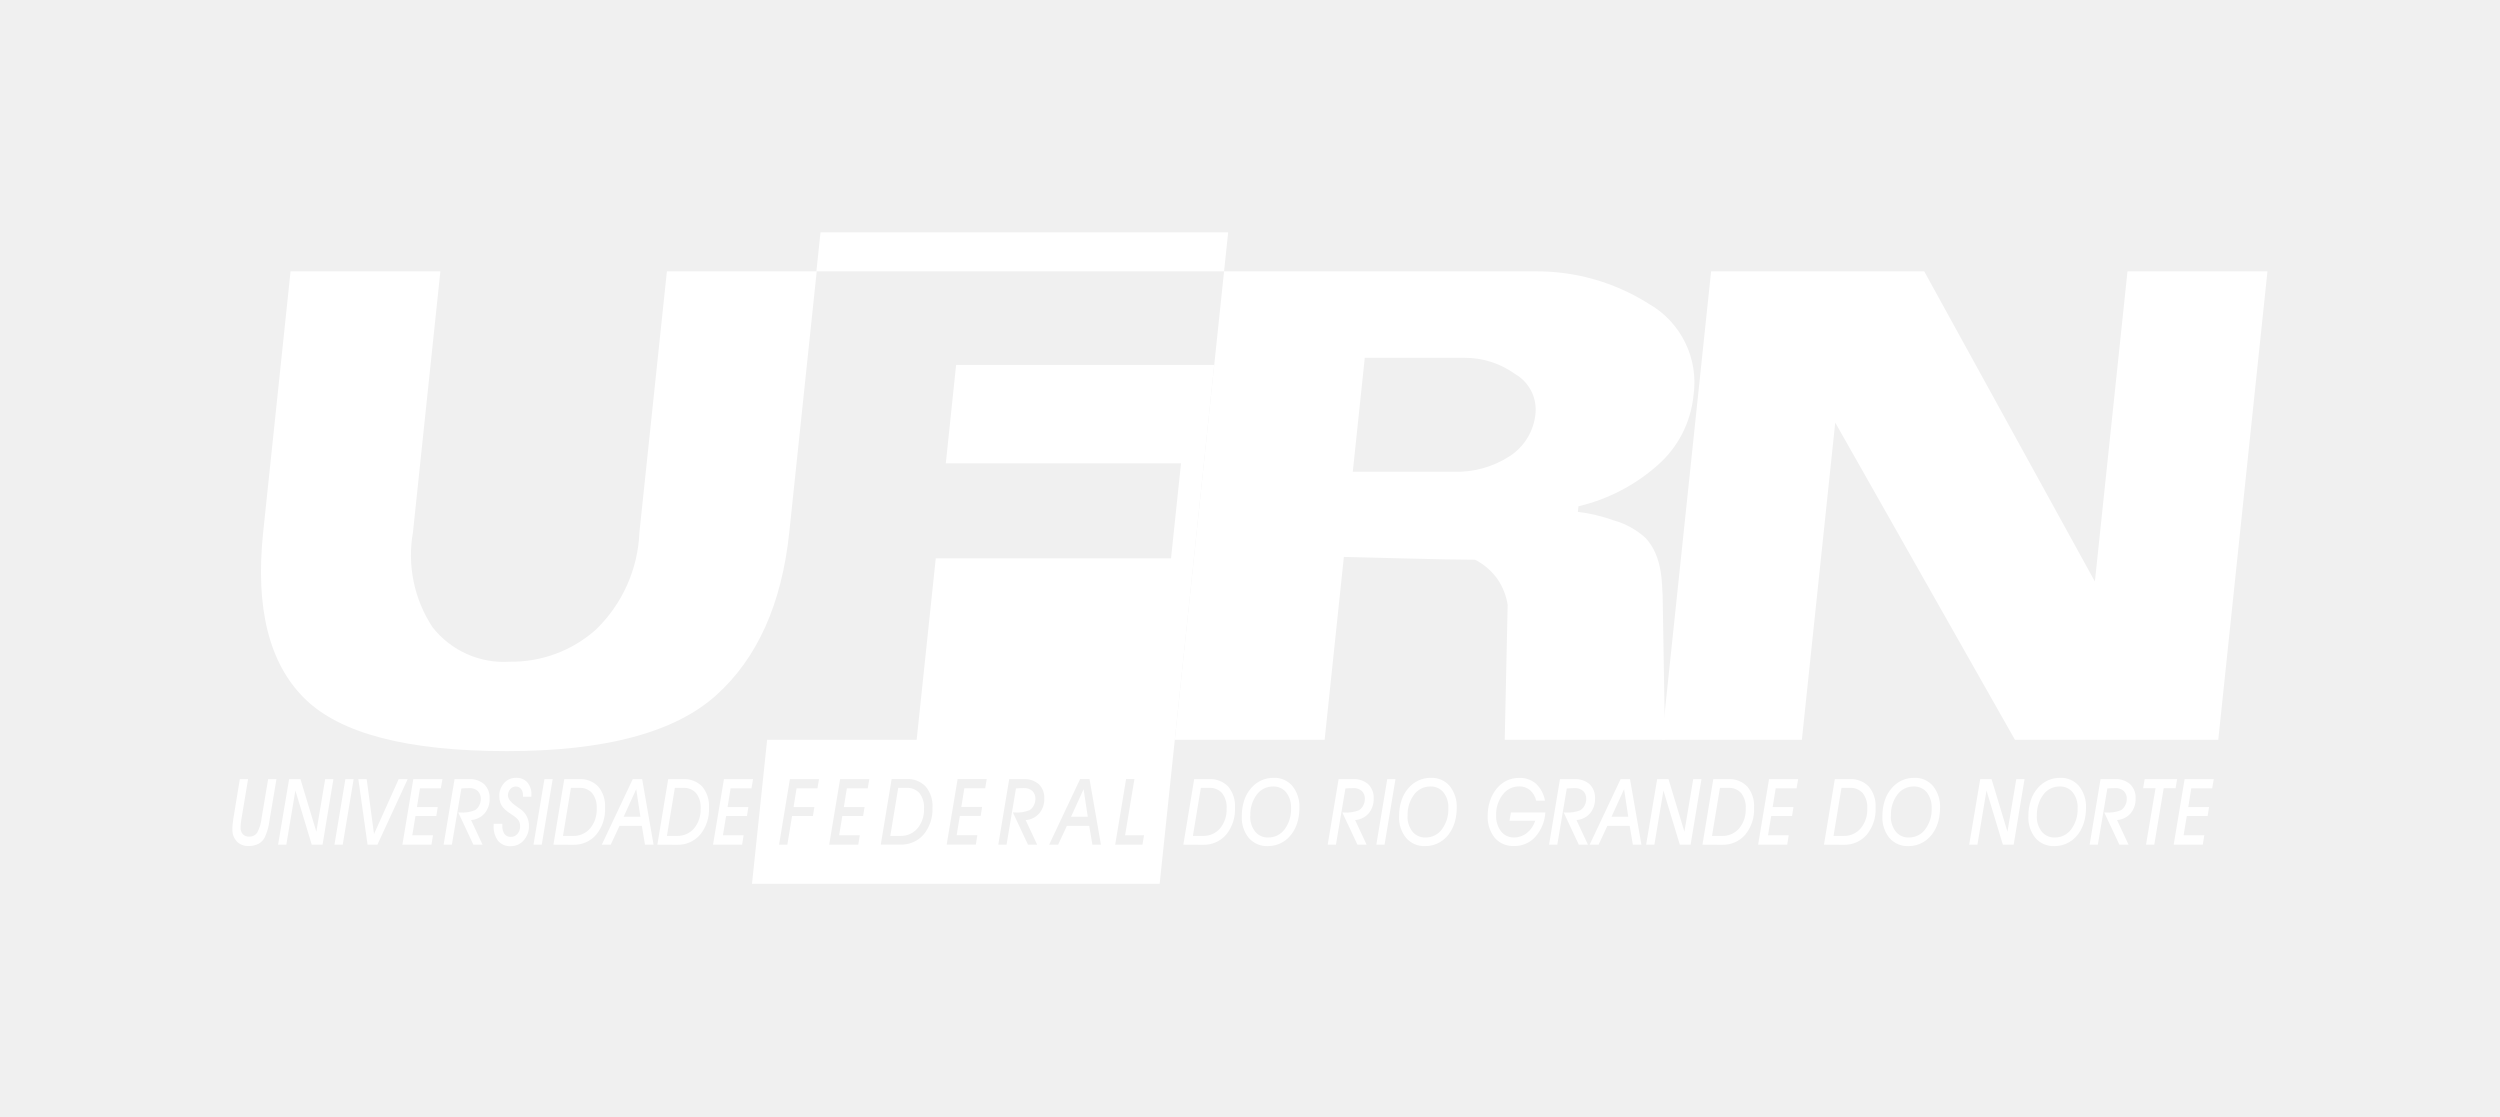
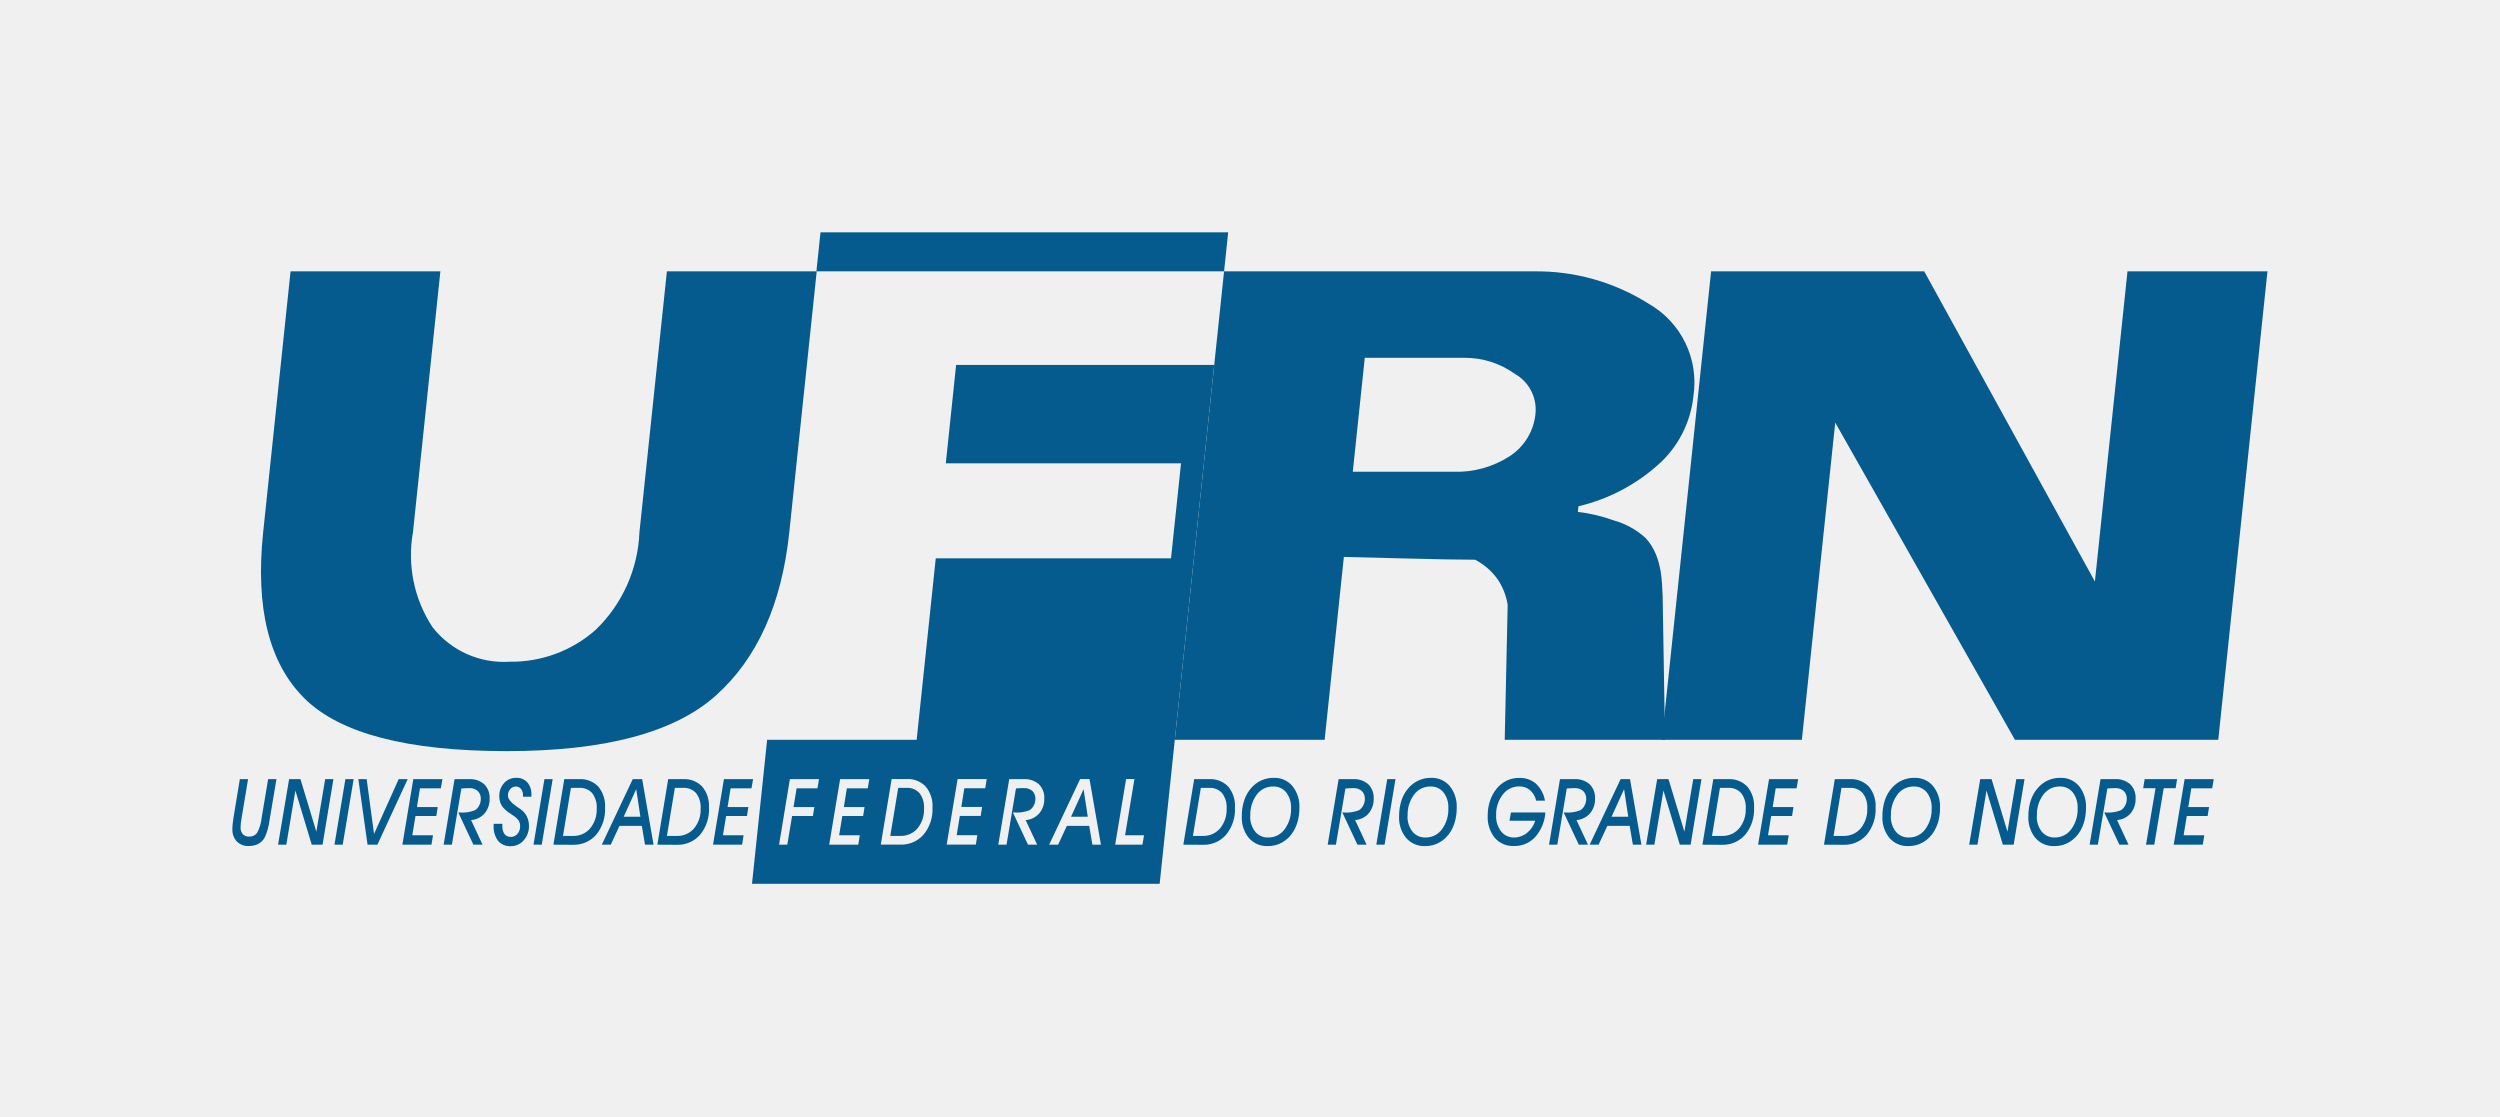
<svg xmlns="http://www.w3.org/2000/svg" width="157.371" height="70.255" viewBox="0 0 157.371 70.255">
  <defs>
-     <style>.a{fill:#fff;}.b{clip-path:url(#a);}</style>
+     <style>.a{fill:#055b8d;}.b{clip-path:url(#a);}</style>
    <clipPath id="a">
      <path class="a" d="M0-132.591H157.371v70.255H0Z" transform="translate(0 132.591)" />
    </clipPath>
  </defs>
  <g transform="translate(0 126.591)">
    <g transform="translate(0 -126.591)">
      <g class="b">
        <g transform="translate(16.429 17.081)">
          <path class="a" d="M-29.506-14.575Q-30.218-7.8-34.127-4.3t-13.163,3.5q-9.387,0-12.735-3.32t-2.6-10.449L-60.9-31h9.431l-1.726,16.426A8.242,8.242,0,0,0-51.962-8.6,5.7,5.7,0,0,0-47.1-6.428a7.99,7.99,0,0,0,5.414-2.014,9.025,9.025,0,0,0,2.747-6.132L-37.21-31h9.431Z" transform="translate(62.761 31.001)" />
        </g>
        <g transform="translate(73.955 17.081)">
          <path class="a" d="M-20.148-7.9a2.578,2.578,0,0,0-1.294-2.435,5.377,5.377,0,0,0-3.169-1.018H-30.9l-.754,7.173h6.376a6.12,6.12,0,0,0,3.49-.974A3.6,3.6,0,0,0-20.148-7.9M-12,12.691H-22.09l.185-8.5a4.005,4.005,0,0,0-.61-1.572,3.946,3.946,0,0,0-1.44-1.262q-1.417,0-4.728-.088t-3.533-.088l-1.21,11.511h-9.431l3.1-29.488h19.525a13.19,13.19,0,0,1,7.2,2.037,5.7,5.7,0,0,1,2.822,5.8,6.7,6.7,0,0,1-2.276,4.383,11.466,11.466,0,0,1-4.963,2.568l-.037.354a10.079,10.079,0,0,1,2.246.531A4.954,4.954,0,0,1-13.228-.016c1.137,1.209,1.02,3.07,1.079,3.63Z" transform="translate(42.855 16.796)" />
        </g>
        <g transform="translate(104.616 17.081)">
          <path class="a" d="M-31.074-26.163h-12.8L-55.186-46.131l-2.1,19.968H-66.1L-63-55.651h13.416l10.743,19.526,2.052-19.526h8.811Z" transform="translate(66.095 55.651)" />
        </g>
        <g transform="translate(14.624 49.045)">
          <path class="a" d="M-.419,0H.1L-.32,2.52c-.018.1-.031.195-.04.285s-.013.168-.013.237a.6.6,0,0,0,.142.424.524.524,0,0,0,.4.152.578.578,0,0,0,.5-.238,2.484,2.484,0,0,0,.284-.941L1.363,0h.524L1.467,2.492c0,.024-.01.064-.019.119A3.645,3.645,0,0,1,1.163,3.64a.976.976,0,0,1-.4.427,1.291,1.291,0,0,1-.629.143.985.985,0,0,1-.746-.288,1.076,1.076,0,0,1-.275-.775c0-.093,0-.195.015-.306s.024-.229.044-.351Z" transform="translate(0.892)" />
        </g>
        <g transform="translate(17.504 49.045)">
          <path class="a" d="M0-3.662.695-7.789h.714l1,3.308.556-3.308h.519L2.8-3.662h-.68L1.09-7.07.519-3.662Z" transform="translate(0 7.789)" />
        </g>
        <g transform="translate(21.054 49.045)">
          <path class="a" d="M0-3.662.688-7.789h.519L.519-3.662Z" transform="translate(0 7.789)" />
        </g>
        <g transform="translate(22.557 49.045)">
          <path class="a" d="M0,0H.524L.988,3.453,2.54,0h.566L1.2,4.127H.58Z" />
        </g>
        <g transform="translate(25.329 49.045)">
          <path class="a" d="M0-3.662.688-7.789H2.521l-.1.581H1.107L.917-6.032H2.226l-.09.564H.824l-.2,1.213H1.926l-.095.593Z" transform="translate(0 7.789)" />
        </g>
        <g transform="translate(27.926 49.045)">
          <path class="a" d="M0-3.662.688-7.789h.9a1.357,1.357,0,0,1,.965.32,1.18,1.18,0,0,1,.342.9,1.381,1.381,0,0,1-.313.932,1.254,1.254,0,0,1-.855.425L2.45-3.662H1.873L.922-5.689h.09a2.135,2.135,0,0,0,.965-.145.778.778,0,0,0,.263-.3.871.871,0,0,0,.1-.4.669.669,0,0,0-.191-.508.752.752,0,0,0-.538-.181c-.065,0-.14,0-.224.006s-.175.009-.271.017L.519-3.662Z" transform="translate(0 7.789)" />
        </g>
        <g transform="translate(31.074 48.963)">
          <path class="a" d="M0-2.565H.546c0,.015,0,.035,0,.059s0,.041,0,.052a.88.88,0,0,0,.136.535.481.481,0,0,0,.407.18A.533.533,0,0,0,1.5-1.93a.7.7,0,0,0,.166-.479.675.675,0,0,0-.082-.345,1.23,1.23,0,0,0-.36-.333c-.029-.021-.074-.051-.134-.091a2.348,2.348,0,0,1-.5-.414.983.983,0,0,1-.176-.318,1.227,1.227,0,0,1-.058-.385,1.185,1.185,0,0,1,.3-.832.993.993,0,0,1,.765-.33.9.9,0,0,1,.7.285,1.121,1.121,0,0,1,.256.778c0,.034,0,.06,0,.078s0,.035,0,.05H1.848c0-.01,0-.023,0-.041s0-.031,0-.041a.627.627,0,0,0-.124-.41.41.41,0,0,0-.334-.151.443.443,0,0,0-.346.166.583.583,0,0,0-.144.4q0,.324.607.734l.193.133a1.184,1.184,0,0,1,.386.446,1.3,1.3,0,0,1,.138.591,1.328,1.328,0,0,1-.329.914,1.052,1.052,0,0,1-.819.37.979.979,0,0,1-.8-.338A1.483,1.483,0,0,1,0-2.466Z" transform="translate(0 5.457)" />
        </g>
        <g transform="translate(33.583 49.045)">
          <path class="a" d="M0-3.662.688-7.789h.519L.519-3.662Z" transform="translate(0 7.789)" />
        </g>
        <g transform="translate(34.837 49.045)">
          <path class="a" d="M-1.434-.488h-.514l-.5,3.025h.624A1.368,1.368,0,0,0-.737,2.061,1.848,1.848,0,0,0-.325.808,1.442,1.442,0,0,0-.609-.155a1.022,1.022,0,0,0-.825-.333M-3.05,3.089l.683-4.127h.934a1.554,1.554,0,0,1,1.209.47A1.9,1.9,0,0,1,.2.757a2.494,2.494,0,0,1-.554,1.7,1.858,1.858,0,0,1-1.474.638Z" transform="translate(3.05 1.038)" />
        </g>
        <g transform="translate(37.882 49.045)">
          <path class="a" d="M-2.157-2.1-2.42-3.835-3.209-2.1ZM-4.587-.34l1.948-4.127h.593L-1.328-.34h-.539l-.2-1.185H-3.473L-4.024-.34Z" transform="translate(4.587 4.467)" />
        </g>
        <g transform="translate(41.379 49.045)">
          <path class="a" d="M-1.434-.488h-.514l-.5,3.025h.624A1.368,1.368,0,0,0-.737,2.061,1.848,1.848,0,0,0-.325.808,1.442,1.442,0,0,0-.609-.155a1.022,1.022,0,0,0-.825-.333M-3.05,3.089l.683-4.127h.934a1.554,1.554,0,0,1,1.209.47A1.9,1.9,0,0,1,.2.757a2.494,2.494,0,0,1-.554,1.7,1.858,1.858,0,0,1-1.474.638Z" transform="translate(3.05 1.038)" />
        </g>
        <g transform="translate(44.883 49.045)">
          <path class="a" d="M0-3.662.688-7.789H2.521l-.1.581H1.107L.917-6.032H2.226l-.09.564H.824l-.2,1.213H1.926l-.095.593Z" transform="translate(0 7.789)" />
        </g>
        <g transform="translate(51.391 14.623)">
          <path class="a" d="M-.229,0-.488,2.458H25.174L25.433,0Z" transform="translate(0.488)" />
        </g>
        <g transform="translate(67.421 49.677)">
          <path class="a" d="M0-1.539H1.053L.789-3.275Z" transform="translate(0 3.275)" />
        </g>
        <g transform="translate(56.042 49.595)">
          <path class="a" d="M-.9,0h-.514l-.5,3.025h.624A1.369,1.369,0,0,0-.2,2.549,1.848,1.848,0,0,0,.21,1.3,1.443,1.443,0,0,0-.075.333,1.022,1.022,0,0,0-.9,0" transform="translate(1.914 0)" />
        </g>
        <g transform="translate(47.337 22.97)">
          <path class="a" d="M-21.807-26.8h-1.716l.687-4.127h.524L-22.9-27.39h1.192Zm-3.151,0-.2-1.185h-1.406l-.551,1.185h-.564l1.948-4.127h.592l.719,4.127Zm-3.345-1.97a1.254,1.254,0,0,1-.855.425l.724,1.545h-.578l-.951-2.027h.09a2.128,2.128,0,0,0,.965-.145.777.777,0,0,0,.263-.3.869.869,0,0,0,.1-.4.669.669,0,0,0-.191-.508.751.751,0,0,0-.538-.181c-.065,0-.14,0-.224.005s-.175.009-.271.017l-.593,3.541h-.519l.688-4.127h.9a1.357,1.357,0,0,1,.965.32,1.181,1.181,0,0,1,.342.9,1.382,1.382,0,0,1-.313.932m-3.406-1.576h-1.314l-.19,1.176H-31.9l-.09.564h-1.312l-.2,1.214H-32.2l-.095.592H-34.13l.688-4.127h1.833Zm-3.873,2.908a1.858,1.858,0,0,1-1.474.638h-1.226l.683-4.127h.934a1.554,1.554,0,0,1,1.209.47,1.894,1.894,0,0,1,.429,1.324,2.492,2.492,0,0,1-.554,1.695M-39.1-30.344h-1.314l-.19,1.176H-39.3l-.09.564H-40.7l-.2,1.214H-39.6l-.095.592h-1.831l.688-4.127H-39Zm-3.165,0h-1.314l-.19,1.176h1.309l-.09.564h-1.312l-.3,1.806h-.519L-44-30.925h1.833Zm8.08-20.458h14.806l-.629,5.977H-34.817L-36.02-33.4h-9.412l-.953,9.063h25.662L-17.289-57H-33.536Z" transform="translate(46.385 57)" />
        </g>
        <g transform="translate(74.489 49.045)">
          <path class="a" d="M-1.434-.488h-.514l-.5,3.025h.624A1.368,1.368,0,0,0-.737,2.061,1.848,1.848,0,0,0-.325.808,1.442,1.442,0,0,0-.609-.155a1.022,1.022,0,0,0-.825-.333M-3.05,3.089l.683-4.127h.934a1.554,1.554,0,0,1,1.209.47A1.9,1.9,0,0,1,.2.757a2.494,2.494,0,0,1-.554,1.7,1.858,1.858,0,0,1-1.474.638Z" transform="translate(3.05 1.038)" />
        </g>
        <g transform="translate(78.171 48.963)">
          <path class="a" d="M-.469-2.123a1.5,1.5,0,0,0,.309.992,1.011,1.011,0,0,0,.82.372,1.258,1.258,0,0,0,1.035-.515A2.093,2.093,0,0,0,2.1-2.6a1.521,1.521,0,0,0-.306-1,1.013,1.013,0,0,0-.823-.37,1.257,1.257,0,0,0-1.034.518,2.1,2.1,0,0,0-.4,1.334M-1-2.1a3.143,3.143,0,0,1,.152-1A2.215,2.215,0,0,1-.4-3.883a1.873,1.873,0,0,1,.633-.472,1.867,1.867,0,0,1,.776-.16A1.475,1.475,0,0,1,2.186-4a2.048,2.048,0,0,1,.441,1.378,3.225,3.225,0,0,1-.093.787,2.5,2.5,0,0,1-.271.67,1.944,1.944,0,0,1-.691.7,1.8,1.8,0,0,1-.928.248,1.51,1.51,0,0,1-1.2-.51A2.012,2.012,0,0,1-1-2.1" transform="translate(0.998 4.515)" />
        </g>
        <g transform="translate(83.576 49.045)">
          <path class="a" d="M0-3.662.688-7.789h.9a1.357,1.357,0,0,1,.965.32,1.18,1.18,0,0,1,.342.9,1.381,1.381,0,0,1-.313.932,1.254,1.254,0,0,1-.855.425L2.45-3.662H1.873L.922-5.689h.09a2.135,2.135,0,0,0,.965-.145.778.778,0,0,0,.263-.3.871.871,0,0,0,.1-.4.669.669,0,0,0-.191-.508.752.752,0,0,0-.538-.181c-.065,0-.14,0-.224.006s-.175.009-.271.017L.519-3.662Z" transform="translate(0 7.789)" />
        </g>
        <g transform="translate(86.637 49.045)">
          <path class="a" d="M0-3.662.688-7.789h.519L.519-3.662Z" transform="translate(0 7.789)" />
        </g>
        <g transform="translate(88.073 48.963)">
          <path class="a" d="M-.469-2.123a1.5,1.5,0,0,0,.309.992,1.011,1.011,0,0,0,.82.372,1.258,1.258,0,0,0,1.035-.515A2.093,2.093,0,0,0,2.1-2.6a1.52,1.52,0,0,0-.306-1,1.013,1.013,0,0,0-.823-.37,1.257,1.257,0,0,0-1.034.518,2.1,2.1,0,0,0-.4,1.334M-1-2.1a3.143,3.143,0,0,1,.152-1A2.215,2.215,0,0,1-.4-3.883a1.873,1.873,0,0,1,.633-.472,1.867,1.867,0,0,1,.776-.16A1.475,1.475,0,0,1,2.186-4a2.048,2.048,0,0,1,.441,1.378,3.225,3.225,0,0,1-.093.787,2.5,2.5,0,0,1-.271.67,1.944,1.944,0,0,1-.691.7,1.8,1.8,0,0,1-.928.248,1.51,1.51,0,0,1-1.2-.51A2.012,2.012,0,0,1-1-2.1" transform="translate(0.998 4.515)" />
        </g>
        <g transform="translate(93.648 48.968)">
          <path class="a" d="M-2.654-2.392H-4.273l.09-.519h2.168A2.576,2.576,0,0,1-2.651-1.37,1.75,1.75,0,0,1-3.988-.8,1.515,1.515,0,0,1-5.2-1.313a2.09,2.09,0,0,1-.445-1.41A2.885,2.885,0,0,1-5.5-3.64,2.376,2.376,0,0,1-5.09-4.4a1.852,1.852,0,0,1,.635-.514,1.8,1.8,0,0,1,.787-.173,1.545,1.545,0,0,1,1.063.364,1.929,1.929,0,0,1,.566,1.07h-.554a1.245,1.245,0,0,0-.389-.666,1.02,1.02,0,0,0-.682-.233A1.274,1.274,0,0,0-4.7-4.034a2.019,2.019,0,0,0-.414,1.305A1.548,1.548,0,0,0-4.8-1.717a1.01,1.01,0,0,0,.823.38,1.264,1.264,0,0,0,.807-.29,1.56,1.56,0,0,0,.517-.765" transform="translate(5.645 5.087)" />
        </g>
        <g transform="translate(97.51 49.045)">
          <path class="a" d="M0-3.662.688-7.789h.9a1.357,1.357,0,0,1,.965.32,1.18,1.18,0,0,1,.342.9,1.381,1.381,0,0,1-.313.932,1.254,1.254,0,0,1-.855.425L2.45-3.662H1.873L.922-5.689h.09a2.135,2.135,0,0,0,.965-.145.778.778,0,0,0,.263-.3.871.871,0,0,0,.1-.4.669.669,0,0,0-.191-.508.752.752,0,0,0-.538-.181c-.065,0-.14,0-.224.006s-.175.009-.271.017L.519-3.662Z" transform="translate(0 7.789)" />
        </g>
        <g transform="translate(100.066 49.045)">
          <path class="a" d="M-2.157-2.1-2.42-3.835-3.209-2.1ZM-4.587-.34l1.948-4.127h.593L-1.328-.34h-.539l-.2-1.185H-3.473L-4.024-.34Z" transform="translate(4.587 4.467)" />
        </g>
        <g transform="translate(103.621 49.045)">
          <path class="a" d="M0-3.662.695-7.789h.714l1,3.308.556-3.308h.519L2.8-3.662h-.68L1.09-7.07.519-3.662Z" transform="translate(0 7.789)" />
        </g>
        <g transform="translate(107.166 49.045)">
          <path class="a" d="M-1.434-.488h-.514l-.5,3.025h.624A1.368,1.368,0,0,0-.737,2.061,1.848,1.848,0,0,0-.325.808,1.442,1.442,0,0,0-.609-.155a1.022,1.022,0,0,0-.825-.333M-3.05,3.089l.683-4.127h.934a1.554,1.554,0,0,1,1.209.47A1.9,1.9,0,0,1,.2.757a2.494,2.494,0,0,1-.554,1.7,1.858,1.858,0,0,1-1.474.638Z" transform="translate(3.05 1.038)" />
        </g>
        <g transform="translate(110.67 49.045)">
          <path class="a" d="M0-3.662.688-7.789H2.521l-.1.581H1.107L.917-6.032H2.226l-.09.564H.824l-.2,1.213H1.926l-.095.593Z" transform="translate(0 7.789)" />
        </g>
        <g transform="translate(114.816 49.045)">
          <path class="a" d="M-1.434-.488h-.514l-.5,3.025h.624A1.368,1.368,0,0,0-.737,2.061,1.848,1.848,0,0,0-.325.808,1.442,1.442,0,0,0-.609-.155a1.022,1.022,0,0,0-.825-.333M-3.05,3.089l.683-4.127h.934a1.554,1.554,0,0,1,1.209.47A1.9,1.9,0,0,1,.2.757a2.494,2.494,0,0,1-.554,1.7,1.858,1.858,0,0,1-1.474.638Z" transform="translate(3.05 1.038)" />
        </g>
        <g transform="translate(118.497 48.963)">
          <path class="a" d="M-.469-2.123a1.5,1.5,0,0,0,.309.992,1.011,1.011,0,0,0,.82.372,1.258,1.258,0,0,0,1.035-.515A2.093,2.093,0,0,0,2.1-2.6a1.521,1.521,0,0,0-.306-1,1.013,1.013,0,0,0-.823-.37,1.257,1.257,0,0,0-1.034.518,2.1,2.1,0,0,0-.4,1.334M-1-2.1a3.143,3.143,0,0,1,.152-1A2.215,2.215,0,0,1-.4-3.883a1.873,1.873,0,0,1,.633-.472,1.867,1.867,0,0,1,.776-.16A1.475,1.475,0,0,1,2.186-4a2.048,2.048,0,0,1,.441,1.378,3.225,3.225,0,0,1-.093.787,2.5,2.5,0,0,1-.271.67,1.944,1.944,0,0,1-.691.7,1.8,1.8,0,0,1-.928.248,1.51,1.51,0,0,1-1.2-.51A2.012,2.012,0,0,1-1-2.1" transform="translate(0.998 4.515)" />
        </g>
        <g transform="translate(123.957 49.045)">
          <path class="a" d="M0-3.662.695-7.789h.714l1,3.308.556-3.308h.519L2.8-3.662h-.68L1.09-7.07.519-3.662Z" transform="translate(0 7.789)" />
        </g>
        <g transform="translate(127.685 48.963)">
          <path class="a" d="M-.469-2.123a1.5,1.5,0,0,0,.309.992,1.011,1.011,0,0,0,.82.372,1.258,1.258,0,0,0,1.035-.515A2.093,2.093,0,0,0,2.1-2.6a1.52,1.52,0,0,0-.306-1,1.013,1.013,0,0,0-.823-.37,1.257,1.257,0,0,0-1.034.518,2.1,2.1,0,0,0-.4,1.334M-1-2.1a3.143,3.143,0,0,1,.152-1A2.215,2.215,0,0,1-.4-3.883a1.873,1.873,0,0,1,.633-.472,1.867,1.867,0,0,1,.776-.16A1.475,1.475,0,0,1,2.186-4a2.048,2.048,0,0,1,.441,1.378,3.225,3.225,0,0,1-.093.787,2.5,2.5,0,0,1-.271.67,1.944,1.944,0,0,1-.691.7,1.8,1.8,0,0,1-.928.248,1.51,1.51,0,0,1-1.2-.51A2.012,2.012,0,0,1-1-2.1" transform="translate(0.998 4.515)" />
        </g>
        <g transform="translate(131.538 49.045)">
          <path class="a" d="M0-3.662.688-7.789h.9a1.357,1.357,0,0,1,.965.32,1.18,1.18,0,0,1,.342.9,1.381,1.381,0,0,1-.313.932,1.254,1.254,0,0,1-.855.425L2.45-3.662H1.873L.922-5.689h.09a2.135,2.135,0,0,0,.965-.145.778.778,0,0,0,.263-.3.871.871,0,0,0,.1-.4.669.669,0,0,0-.191-.508.752.752,0,0,0-.538-.181c-.065,0-.14,0-.224.006s-.175.009-.271.017L.519-3.662Z" transform="translate(0 7.789)" />
        </g>
        <g transform="translate(134.903 49.045)">
          <path class="a" d="M-.164-3.662l.6-3.558h-.78l.095-.57H1.794L1.7-7.22H.95L.356-3.662Z" transform="translate(0.349 7.789)" />
        </g>
        <g transform="translate(136.831 49.045)">
          <path class="a" d="M0-3.662.688-7.789H2.521l-.1.581H1.107L.917-6.032H2.226l-.09.564H.824l-.2,1.213H1.926l-.095.593Z" transform="translate(0 7.789)" />
        </g>
      </g>
    </g>
  </g>
</svg>
